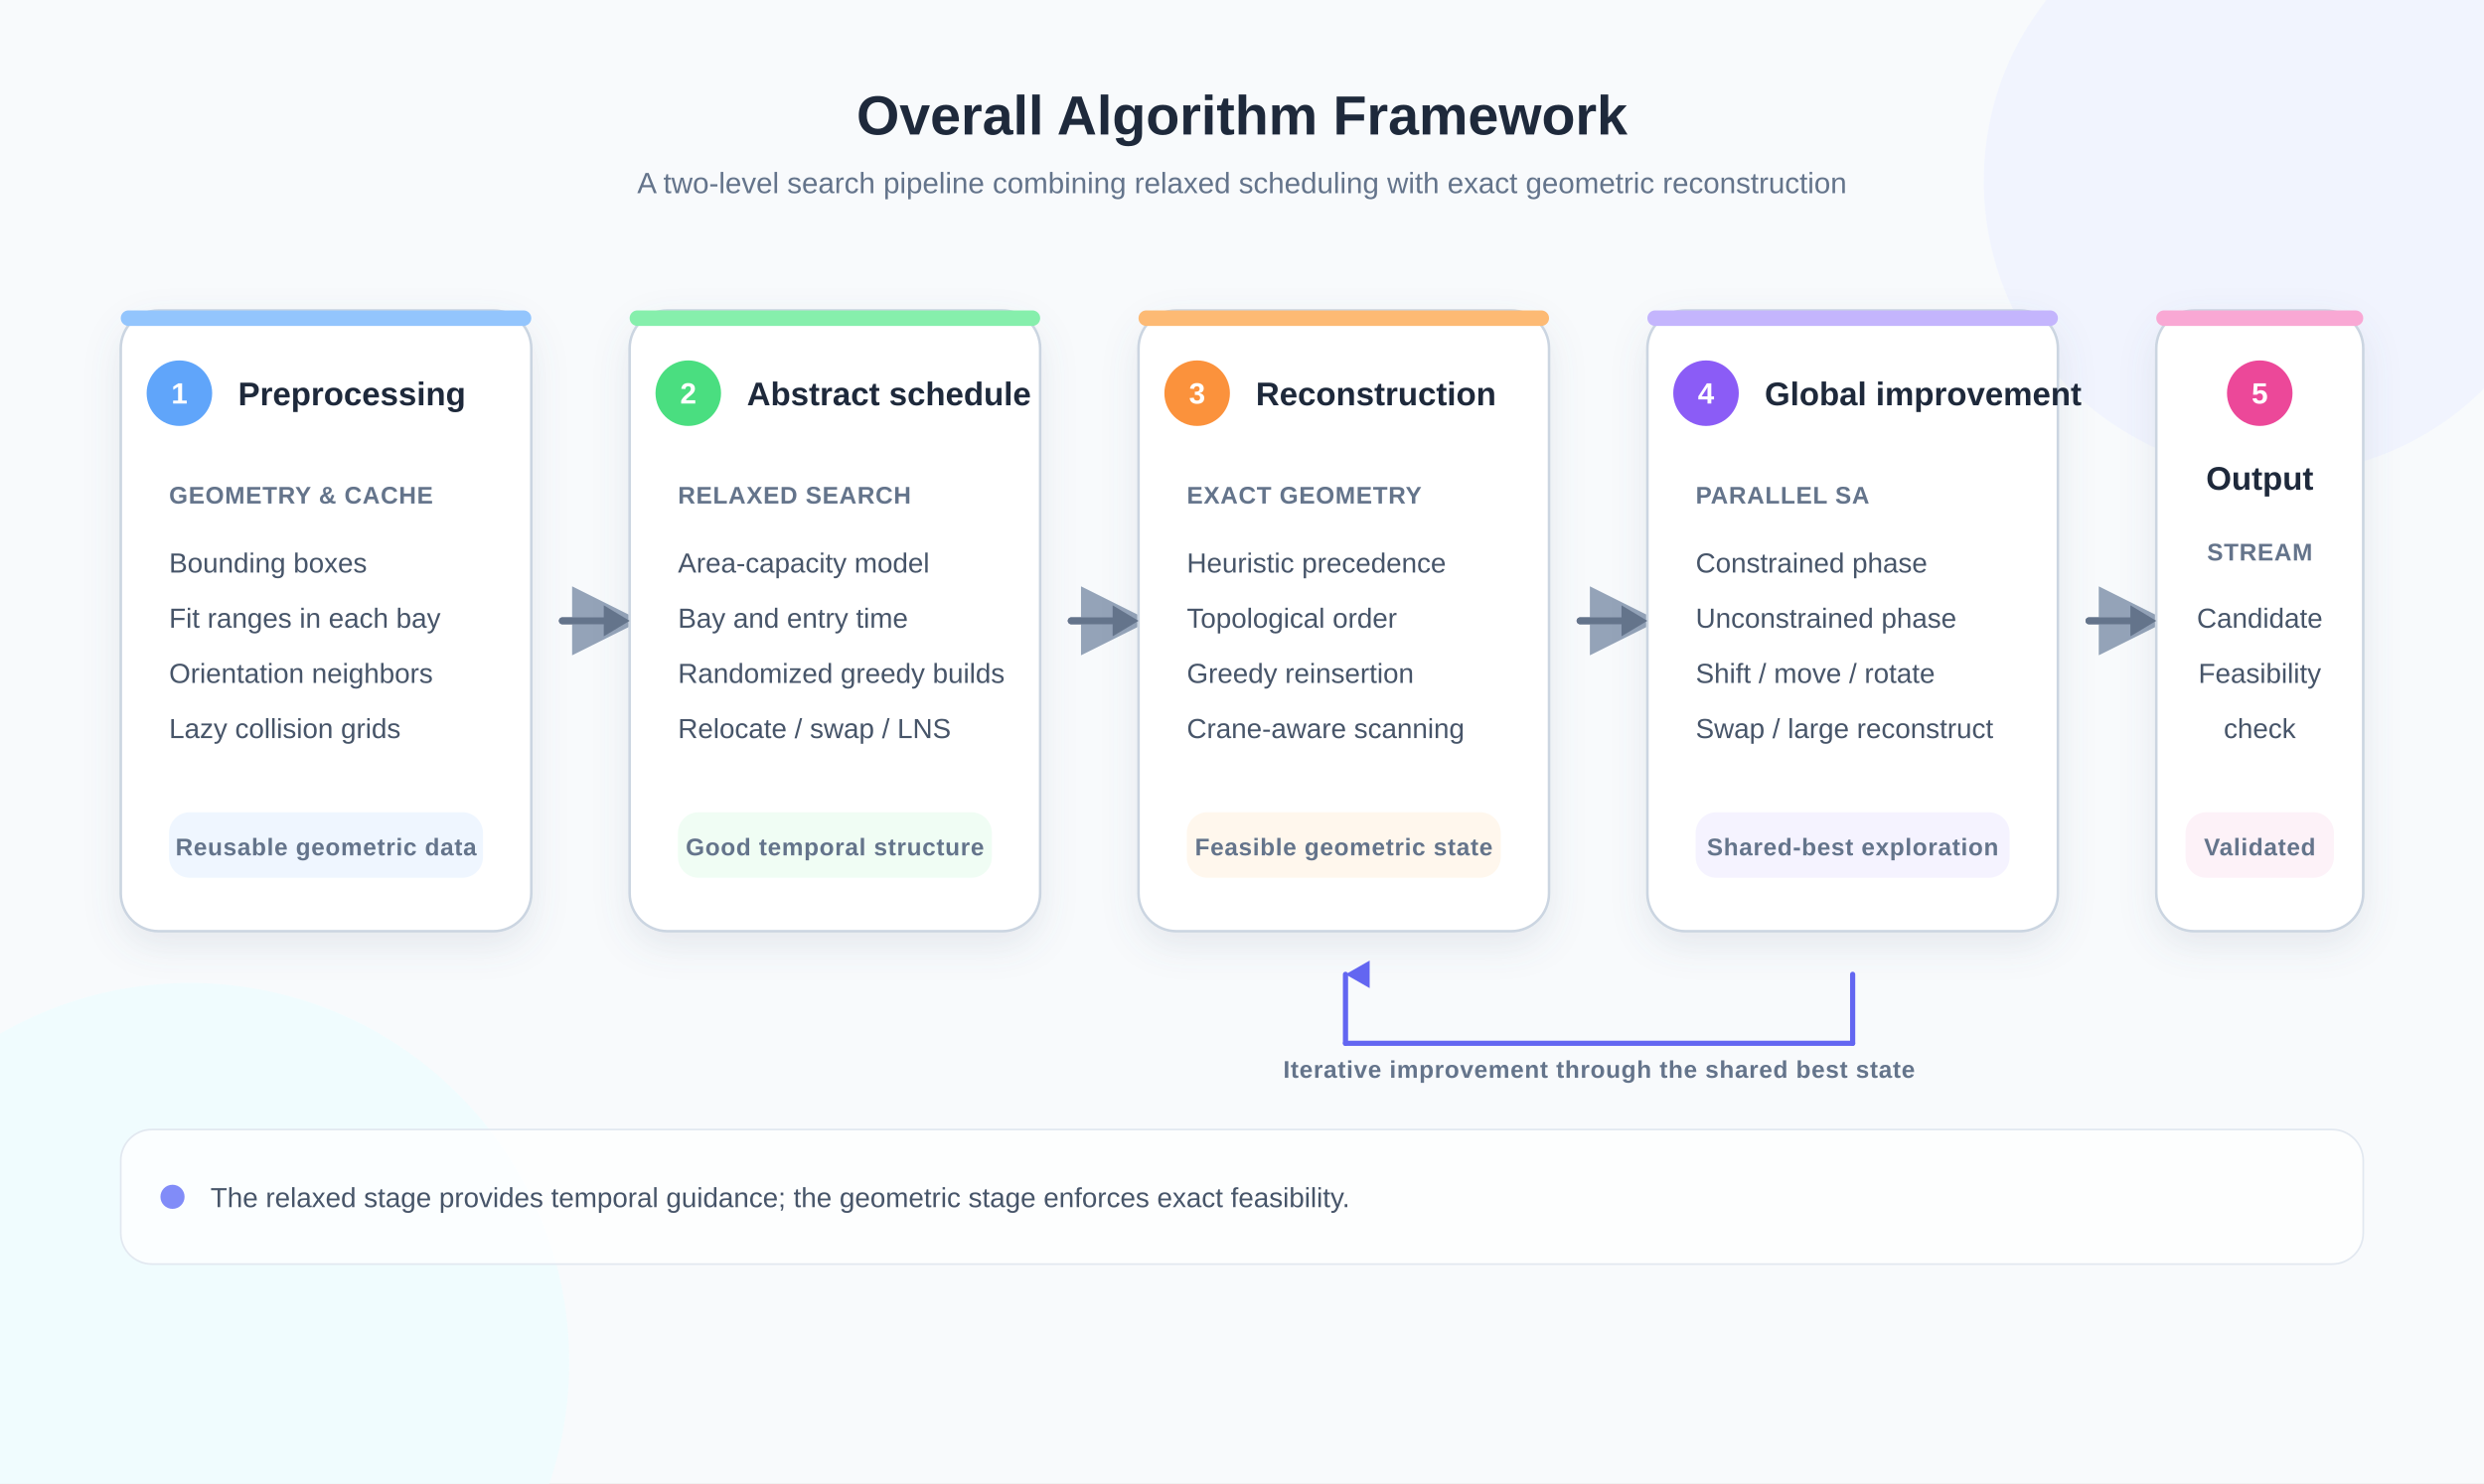
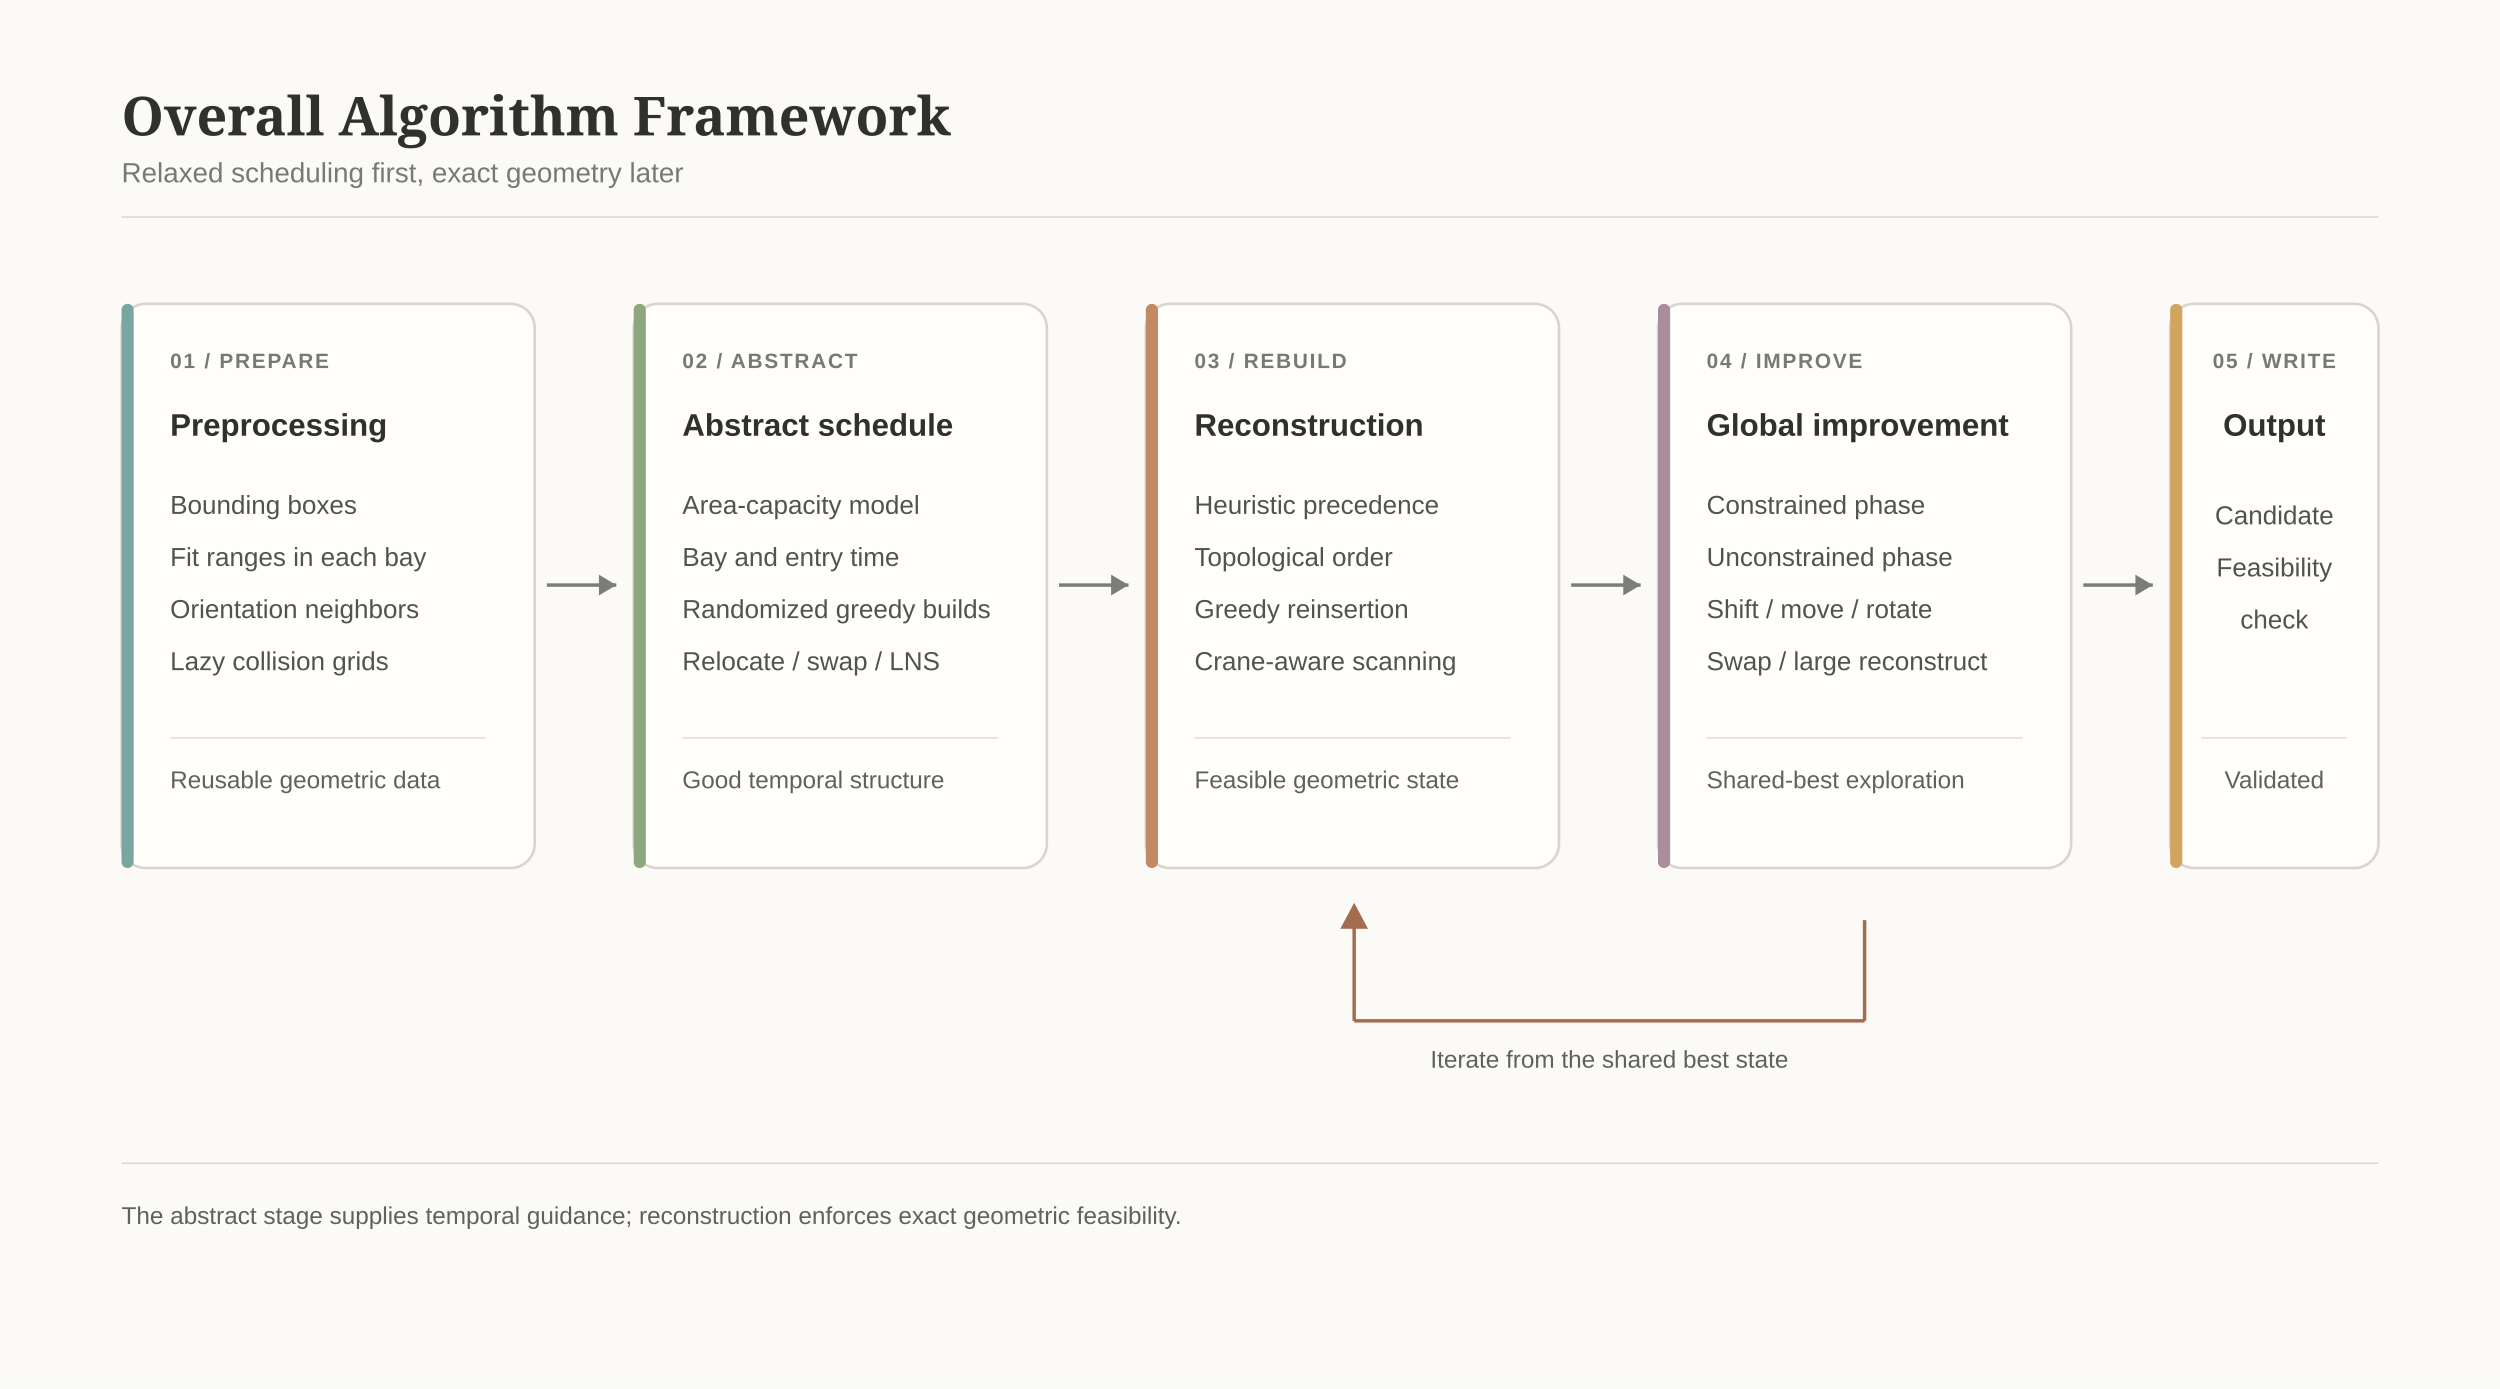
- <svg xmlns="http://www.w3.org/2000/svg" width="1440" height="860" viewBox="0 0 1440 860" role="img" aria-labelledby="title desc">
+ <svg xmlns="http://www.w3.org/2000/svg" width="1440" height="800" viewBox="0 0 1440 800" role="img" aria-labelledby="title desc">
  <defs>
-     <filter id="card-shadow" x="-20%" y="-20%" width="140%" height="150%">
-       <feDropShadow dx="0" dy="8" stdDeviation="10" flood-color="#64748b" flood-opacity="0.13" />
-     </filter>
-     <marker id="arrow" viewBox="0 0 12 12" refX="10" refY="6" markerWidth="10" markerHeight="10" orient="auto-start-reverse">
-       <path d="M 0 0 L 12 6 L 0 12 z" fill="#94a3b8" />
+     <marker id="arrow" viewBox="0 0 10 10" refX="8" refY="5" markerWidth="8" markerHeight="8" orient="auto">
+       <path d="M 0 0 L 10 5 L 0 10" fill="none" stroke="#6f716d" stroke-width="1.4" />
    </marker>
-     <marker id="arrow-accent" viewBox="0 0 12 12" refX="10" refY="6" markerWidth="10" markerHeight="10" orient="auto-start-reverse">
-       <path d="M 0 0 L 12 6 L 0 12 z" fill="#818cf8" />
+     <marker id="arrow-accent" viewBox="0 0 10 10" refX="8" refY="5" markerWidth="8" markerHeight="8" orient="auto">
+       <path d="M 0 0 L 10 5 L 0 10" fill="none" stroke="#a36c4f" stroke-width="1.4" />
    </marker>
    <style>
-       .title { font-family: Arial; font-size: 32px; font-weight: 700; fill: #1e293b; }
-       .subtitle { font-family: Arial; font-size: 17px; font-weight: 400; fill: #64748b; }
-       .stage { font-family: Arial; font-size: 19px; font-weight: 700; fill: #1e293b; }
-       .body { font-family: Arial; font-size: 16px; font-weight: 400; fill: #475569; }
-       .small { font-family: Arial; font-size: 14px; font-weight: 600; fill: #64748b; letter-spacing: 0.4px; }
-       .number { font-family: Arial; font-size: 17px; font-weight: 700; fill: #ffffff; }
-       .flow { fill: none; stroke: #64748b; stroke-width: 4; stroke-linecap: round; marker-end: url(#arrow); }
-       .feedback { fill: none; stroke: #818cf8; stroke-width: 2.5; stroke-dasharray: 8 8; stroke-linecap: round; marker-end: url(#arrow-accent); }
+       .title { font-family: Georgia, serif; font-size: 31px; font-weight: 700; fill: #30312e; }
+       .subtitle { font-family: Arial, sans-serif; font-size: 16px; fill: #777a73; }
+       .stage { font-family: Arial, sans-serif; font-size: 18px; font-weight: 700; fill: #30312e; }
+       .body { font-family: Arial, sans-serif; font-size: 15px; fill: #50534e; }
+       .small { font-family: Arial, sans-serif; font-size: 12px; font-weight: 700; letter-spacing: 1px; fill: #777a73; }
+       .note { font-family: Arial, sans-serif; font-size: 14px; fill: #5f625b; }
+       .flow { fill: none; stroke: #7b7d77; stroke-width: 2; marker-end: url(#arrow); }
+       .feedback { fill: none; stroke: #a36c4f; stroke-width: 2; marker-end: url(#arrow-accent); }
    </style>
  </defs>
-   <rect width="1440" height="860" fill="#f8fafc" />
-   <circle cx="1320" cy="105" r="170" fill="#eef2ff" opacity="0.68" />
-   <circle cx="110" cy="790" r="220" fill="#ecfeff" opacity="0.62" />
-   <text x="720" y="78" text-anchor="middle" class="title">Overall Algorithm Framework</text>
-   <text x="720" y="112" text-anchor="middle" class="subtitle">A two-level search pipeline combining relaxed scheduling with exact geometric reconstruction</text>
-   <g transform="translate(70 180)">
-     <rect width="238" height="360" rx="22" fill="#ffffff" stroke="#cbd5e1" stroke-width="1.5" filter="url(#card-shadow)" />
-     <rect width="238" height="9" rx="4.5" fill="#93c5fd" />
-     <circle cx="34" cy="48" r="19" fill="#60a5fa" />
-     <text x="34" y="54" text-anchor="middle" class="number">1</text>
-     <text x="68" y="55" class="stage">Preprocessing</text>
-     <text x="28" y="112" class="small">GEOMETRY &amp; CACHE</text>
-     <text x="28" y="152" class="body">Bounding boxes</text>
-     <text x="28" y="184" class="body">Fit ranges in each bay</text>
-     <text x="28" y="216" class="body">Orientation neighbors</text>
-     <text x="28" y="248" class="body">Lazy collision grids</text>
-     <rect x="28" y="291" width="182" height="38" rx="12" fill="#eff6ff" />
-     <text x="119" y="316" text-anchor="middle" class="small" fill="#2563eb">Reusable geometric data</text>
+   <rect width="1440" height="800" fill="#fbfaf7" />
+   <path d="M 70 125 H 1370" stroke="#dedbd3" stroke-width="1" />
+   <text x="70" y="78" class="title">Overall Algorithm Framework</text>
+   <text x="70" y="105" class="subtitle">Relaxed scheduling first, exact geometry later</text>
+   <g transform="translate(70 175)">
+     <rect width="238" height="325" rx="14" fill="#fffefa" stroke="#d8d5cc" stroke-width="1.5" />
+     <rect width="7" height="325" rx="3.5" fill="#7aa6a1" />
+     <text x="28" y="37" class="small">01 / PREPARE</text>
+     <text x="28" y="76" class="stage">Preprocessing</text>
+     <text x="28" y="121" class="body">Bounding boxes</text>
+     <text x="28" y="151" class="body">Fit ranges in each bay</text>
+     <text x="28" y="181" class="body">Orientation neighbors</text>
+     <text x="28" y="211" class="body">Lazy collision grids</text>
+     <path d="M 28 250 H 210" stroke="#e4e1d8" />
+     <text x="28" y="279" class="note">Reusable geometric data</text>
  </g>
-   <path d="M 326 360 H 365" class="flow" />
-   <g transform="translate(365 180)">
-     <rect width="238" height="360" rx="22" fill="#ffffff" stroke="#cbd5e1" stroke-width="1.5" filter="url(#card-shadow)" />
-     <rect width="238" height="9" rx="4.5" fill="#86efac" />
-     <circle cx="34" cy="48" r="19" fill="#4ade80" />
-     <text x="34" y="54" text-anchor="middle" class="number">2</text>
-     <text x="68" y="55" class="stage">Abstract schedule</text>
-     <text x="28" y="112" class="small">RELAXED SEARCH</text>
-     <text x="28" y="152" class="body">Area-capacity model</text>
-     <text x="28" y="184" class="body">Bay and entry time</text>
-     <text x="28" y="216" class="body">Randomized greedy builds</text>
-     <text x="28" y="248" class="body">Relocate / swap / LNS</text>
-     <rect x="28" y="291" width="182" height="38" rx="12" fill="#f0fdf4" />
-     <text x="119" y="316" text-anchor="middle" class="small" fill="#16a34a">Good temporal structure</text>
+   <g transform="translate(365 175)">
+     <rect width="238" height="325" rx="14" fill="#fffefa" stroke="#d8d5cc" stroke-width="1.5" />
+     <rect width="7" height="325" rx="3.5" fill="#8fa77c" />
+     <text x="28" y="37" class="small">02 / ABSTRACT</text>
+     <text x="28" y="76" class="stage">Abstract schedule</text>
+     <text x="28" y="121" class="body">Area-capacity model</text>
+     <text x="28" y="151" class="body">Bay and entry time</text>
+     <text x="28" y="181" class="body">Randomized greedy builds</text>
+     <text x="28" y="211" class="body">Relocate / swap / LNS</text>
+     <path d="M 28 250 H 210" stroke="#e4e1d8" />
+     <text x="28" y="279" class="note">Good temporal structure</text>
  </g>
-   <path d="M 621 360 H 660" class="flow" />
-   <g transform="translate(660 180)">
-     <rect width="238" height="360" rx="22" fill="#ffffff" stroke="#cbd5e1" stroke-width="1.5" filter="url(#card-shadow)" />
-     <rect width="238" height="9" rx="4.5" fill="#fdba74" />
-     <circle cx="34" cy="48" r="19" fill="#fb923c" />
-     <text x="34" y="54" text-anchor="middle" class="number">3</text>
-     <text x="68" y="55" class="stage">Reconstruction</text>
-     <text x="28" y="112" class="small">EXACT GEOMETRY</text>
-     <text x="28" y="152" class="body">Heuristic precedence</text>
-     <text x="28" y="184" class="body">Topological order</text>
-     <text x="28" y="216" class="body">Greedy reinsertion</text>
-     <text x="28" y="248" class="body">Crane-aware scanning</text>
-     <rect x="28" y="291" width="182" height="38" rx="12" fill="#fff7ed" />
-     <text x="119" y="316" text-anchor="middle" class="small" fill="#ea580c">Feasible geometric state</text>
+   <g transform="translate(660 175)">
+     <rect width="238" height="325" rx="14" fill="#fffefa" stroke="#d8d5cc" stroke-width="1.5" />
+     <rect width="7" height="325" rx="3.5" fill="#c38a62" />
+     <text x="28" y="37" class="small">03 / REBUILD</text>
+     <text x="28" y="76" class="stage">Reconstruction</text>
+     <text x="28" y="121" class="body">Heuristic precedence</text>
+     <text x="28" y="151" class="body">Topological order</text>
+     <text x="28" y="181" class="body">Greedy reinsertion</text>
+     <text x="28" y="211" class="body">Crane-aware scanning</text>
+     <path d="M 28 250 H 210" stroke="#e4e1d8" />
+     <text x="28" y="279" class="note">Feasible geometric state</text>
  </g>
-   <path d="M 916 360 H 955" class="flow" />
-   <g transform="translate(955 180)">
-     <rect width="238" height="360" rx="22" fill="#ffffff" stroke="#cbd5e1" stroke-width="1.5" filter="url(#card-shadow)" />
-     <rect width="238" height="9" rx="4.5" fill="#c4b5fd" />
-     <circle cx="34" cy="48" r="19" fill="#8b5cf6" />
-     <text x="34" y="54" text-anchor="middle" class="number">4</text>
-     <text x="68" y="55" class="stage">Global improvement</text>
-     <text x="28" y="112" class="small">PARALLEL SA</text>
-     <text x="28" y="152" class="body">Constrained phase</text>
-     <text x="28" y="184" class="body">Unconstrained phase</text>
-     <text x="28" y="216" class="body">Shift / move / rotate</text>
-     <text x="28" y="248" class="body">Swap / large reconstruct</text>
-     <rect x="28" y="291" width="182" height="38" rx="12" fill="#f5f3ff" />
-     <text x="119" y="316" text-anchor="middle" class="small" fill="#7c3aed">Shared-best exploration</text>
+   <g transform="translate(955 175)">
+     <rect width="238" height="325" rx="14" fill="#fffefa" stroke="#d8d5cc" stroke-width="1.5" />
+     <rect width="7" height="325" rx="3.5" fill="#aa8d9b" />
+     <text x="28" y="37" class="small">04 / IMPROVE</text>
+     <text x="28" y="76" class="stage">Global improvement</text>
+     <text x="28" y="121" class="body">Constrained phase</text>
+     <text x="28" y="151" class="body">Unconstrained phase</text>
+     <text x="28" y="181" class="body">Shift / move / rotate</text>
+     <text x="28" y="211" class="body">Swap / large reconstruct</text>
+     <path d="M 28 250 H 210" stroke="#e4e1d8" />
+     <text x="28" y="279" class="note">Shared-best exploration</text>
  </g>
-   <path d="M 1211 360 H 1250" class="flow" />
-   <g transform="translate(1250 180)">
-     <rect width="120" height="360" rx="22" fill="#ffffff" stroke="#cbd5e1" stroke-width="1.5" filter="url(#card-shadow)" />
-     <rect width="120" height="9" rx="4.5" fill="#f9a8d4" />
-     <circle cx="60" cy="48" r="19" fill="#ec4899" />
-     <text x="60" y="54" text-anchor="middle" class="number">5</text>
-     <text x="60" y="104" text-anchor="middle" class="stage">Output</text>
-     <text x="60" y="145" text-anchor="middle" class="small">STREAM</text>
-     <text x="60" y="184" text-anchor="middle" class="body">Candidate</text>
-     <text x="60" y="216" text-anchor="middle" class="body">Feasibility</text>
-     <text x="60" y="248" text-anchor="middle" class="body">check</text>
-     <rect x="17" y="291" width="86" height="38" rx="12" fill="#fdf2f8" />
-     <text x="60" y="316" text-anchor="middle" class="small" fill="#be185d">Validated</text>
+   <g transform="translate(1250 175)">
+     <rect width="120" height="325" rx="14" fill="#fffefa" stroke="#d8d5cc" stroke-width="1.5" />
+     <rect width="7" height="325" rx="3.5" fill="#d1a45f" />
+     <text x="60" y="37" text-anchor="middle" class="small">05 / WRITE</text>
+     <text x="60" y="76" text-anchor="middle" class="stage">Output</text>
+     <text x="60" y="127" text-anchor="middle" class="body">Candidate</text>
+     <text x="60" y="157" text-anchor="middle" class="body">Feasibility</text>
+     <text x="60" y="187" text-anchor="middle" class="body">check</text>
+     <path d="M 18 250 H 102" stroke="#e4e1d8" />
+     <text x="60" y="279" text-anchor="middle" class="note">Validated</text>
  </g>
-   <g fill="#64748b" stroke="#64748b" stroke-width="4" stroke-linecap="round" aria-label="Pipeline arrows">
-     <line x1="326" y1="360" x2="355" y2="360" />
-     <path d="M 365 360 L 350 351 L 350 369 Z" stroke="none" />
-     <line x1="621" y1="360" x2="650" y2="360" />
-     <path d="M 660 360 L 645 351 L 645 369 Z" stroke="none" />
-     <line x1="916" y1="360" x2="945" y2="360" />
-     <path d="M 955 360 L 940 351 L 940 369 Z" stroke="none" />
-     <line x1="1211" y1="360" x2="1240" y2="360" />
-     <path d="M 1250 360 L 1235 351 L 1235 369 Z" stroke="none" />
-   </g>
-   <g stroke="#6366f1" stroke-width="3" stroke-linecap="round" aria-label="Improvement feedback">
-     <line x1="1074" y1="565" x2="1074" y2="605" />
-     <line x1="1074" y1="605" x2="780" y2="605" />
-     <line x1="780" y1="605" x2="780" y2="565" />
-   </g>
-   <path d="M 780 565 L 794 557 L 794 573 Z" fill="#6366f1" />
-   <text x="927" y="625" text-anchor="middle" class="small" fill="#6366f1">Iterative improvement through the shared best state</text>
-   <g transform="translate(70 655)">
-     <rect width="1300" height="78" rx="18" fill="#ffffff" fill-opacity="0.76" stroke="#e2e8f0" />
-     <circle cx="30" cy="39" r="7" fill="#818cf8" />
-     <text x="52" y="45" class="body">The relaxed stage provides temporal guidance; the geometric stage enforces exact feasibility.</text>
+   <line x1="315" y1="337" x2="355" y2="337" stroke="#7b7d77" stroke-width="2" />
+   <path d="M 355 337 L 345 331 L 345 343 Z" fill="#7b7d77" />
+   <line x1="610" y1="337" x2="650" y2="337" stroke="#7b7d77" stroke-width="2" />
+   <path d="M 650 337 L 640 331 L 640 343 Z" fill="#7b7d77" />
+   <line x1="905" y1="337" x2="945" y2="337" stroke="#7b7d77" stroke-width="2" />
+   <path d="M 945 337 L 935 331 L 935 343 Z" fill="#7b7d77" />
+   <line x1="1200" y1="337" x2="1240" y2="337" stroke="#7b7d77" stroke-width="2" />
+   <path d="M 1240 337 L 1230 331 L 1230 343 Z" fill="#7b7d77" />
+   <line x1="1074" y1="530" x2="1074" y2="588" stroke="#a36c4f" stroke-width="2" />
+   <line x1="1074" y1="588" x2="780" y2="588" stroke="#a36c4f" stroke-width="2" />
+   <line x1="780" y1="588" x2="780" y2="530" stroke="#a36c4f" stroke-width="2" />
+   <path d="M 780 520 L 772 535 L 788 535 Z" fill="#a36c4f" />
+   <text x="927" y="615" text-anchor="middle" class="note" fill="#a36c4f">Iterate from the shared best state</text>
+   <g transform="translate(70 670)">
+     <path d="M 0 0 H 1300" stroke="#dedbd3" />
+     <text x="0" y="35" class="note">The abstract stage supplies temporal guidance; reconstruction enforces exact geometric feasibility.</text>
  </g>
</svg>
